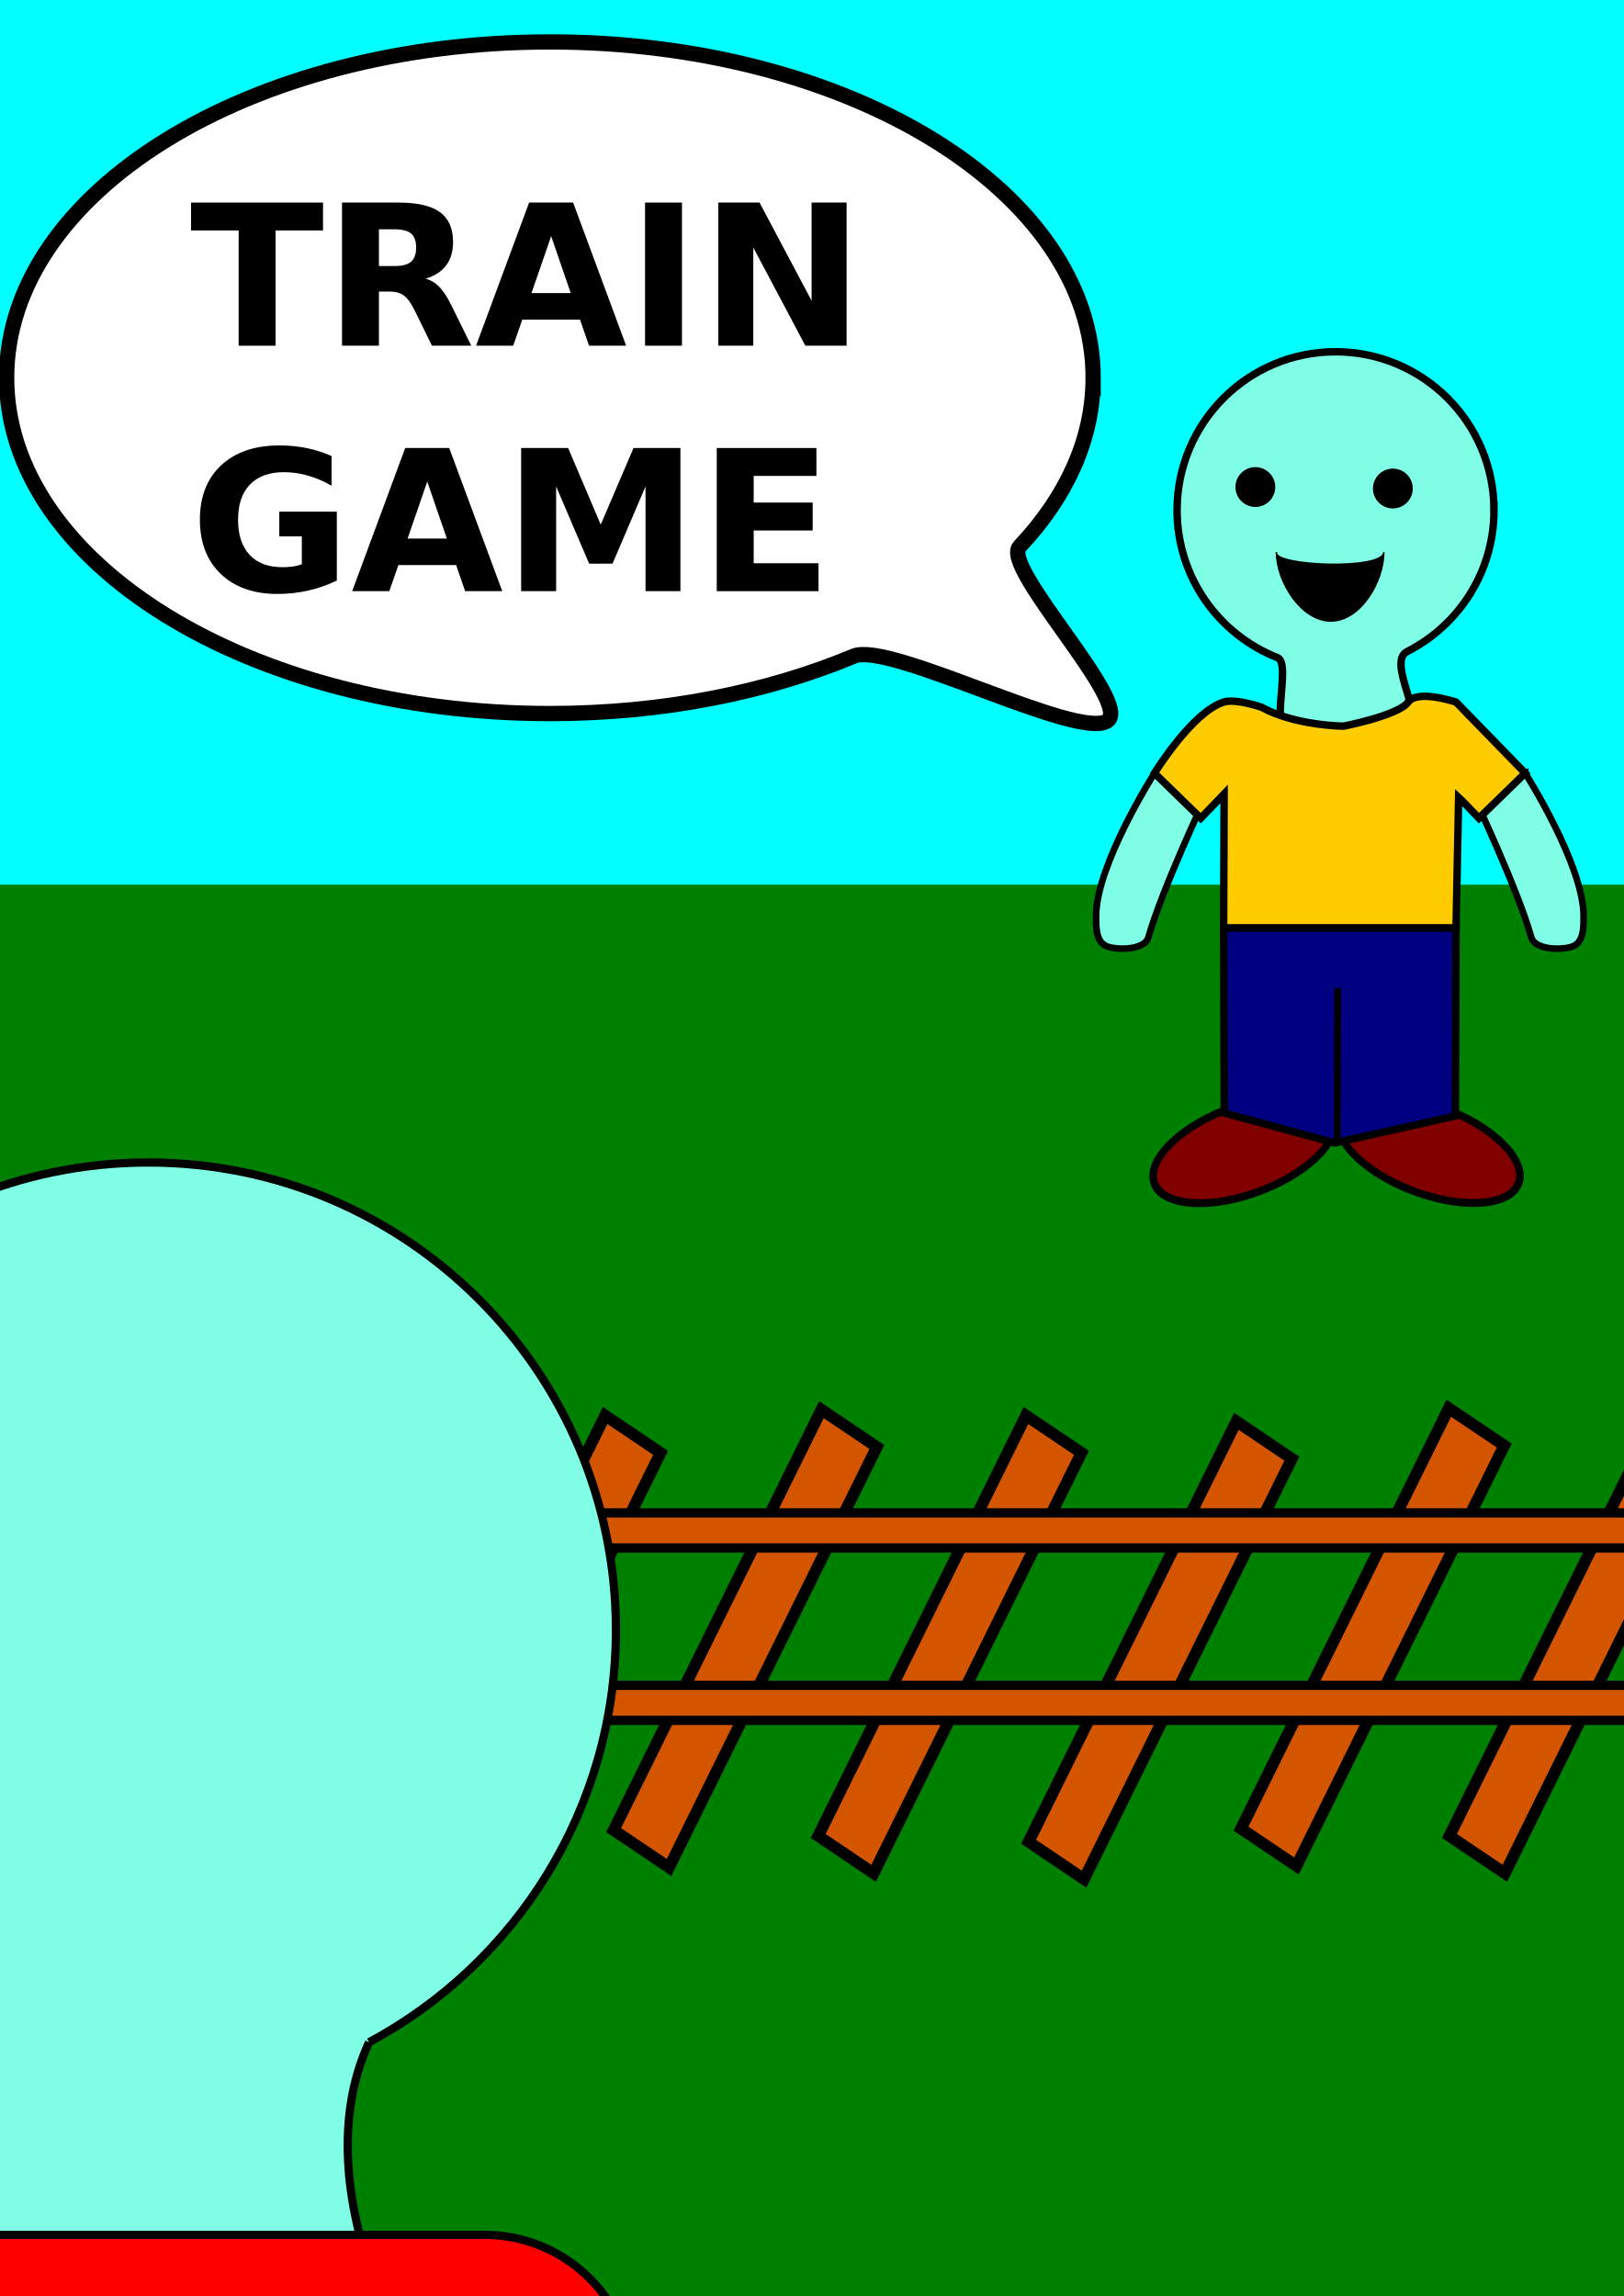
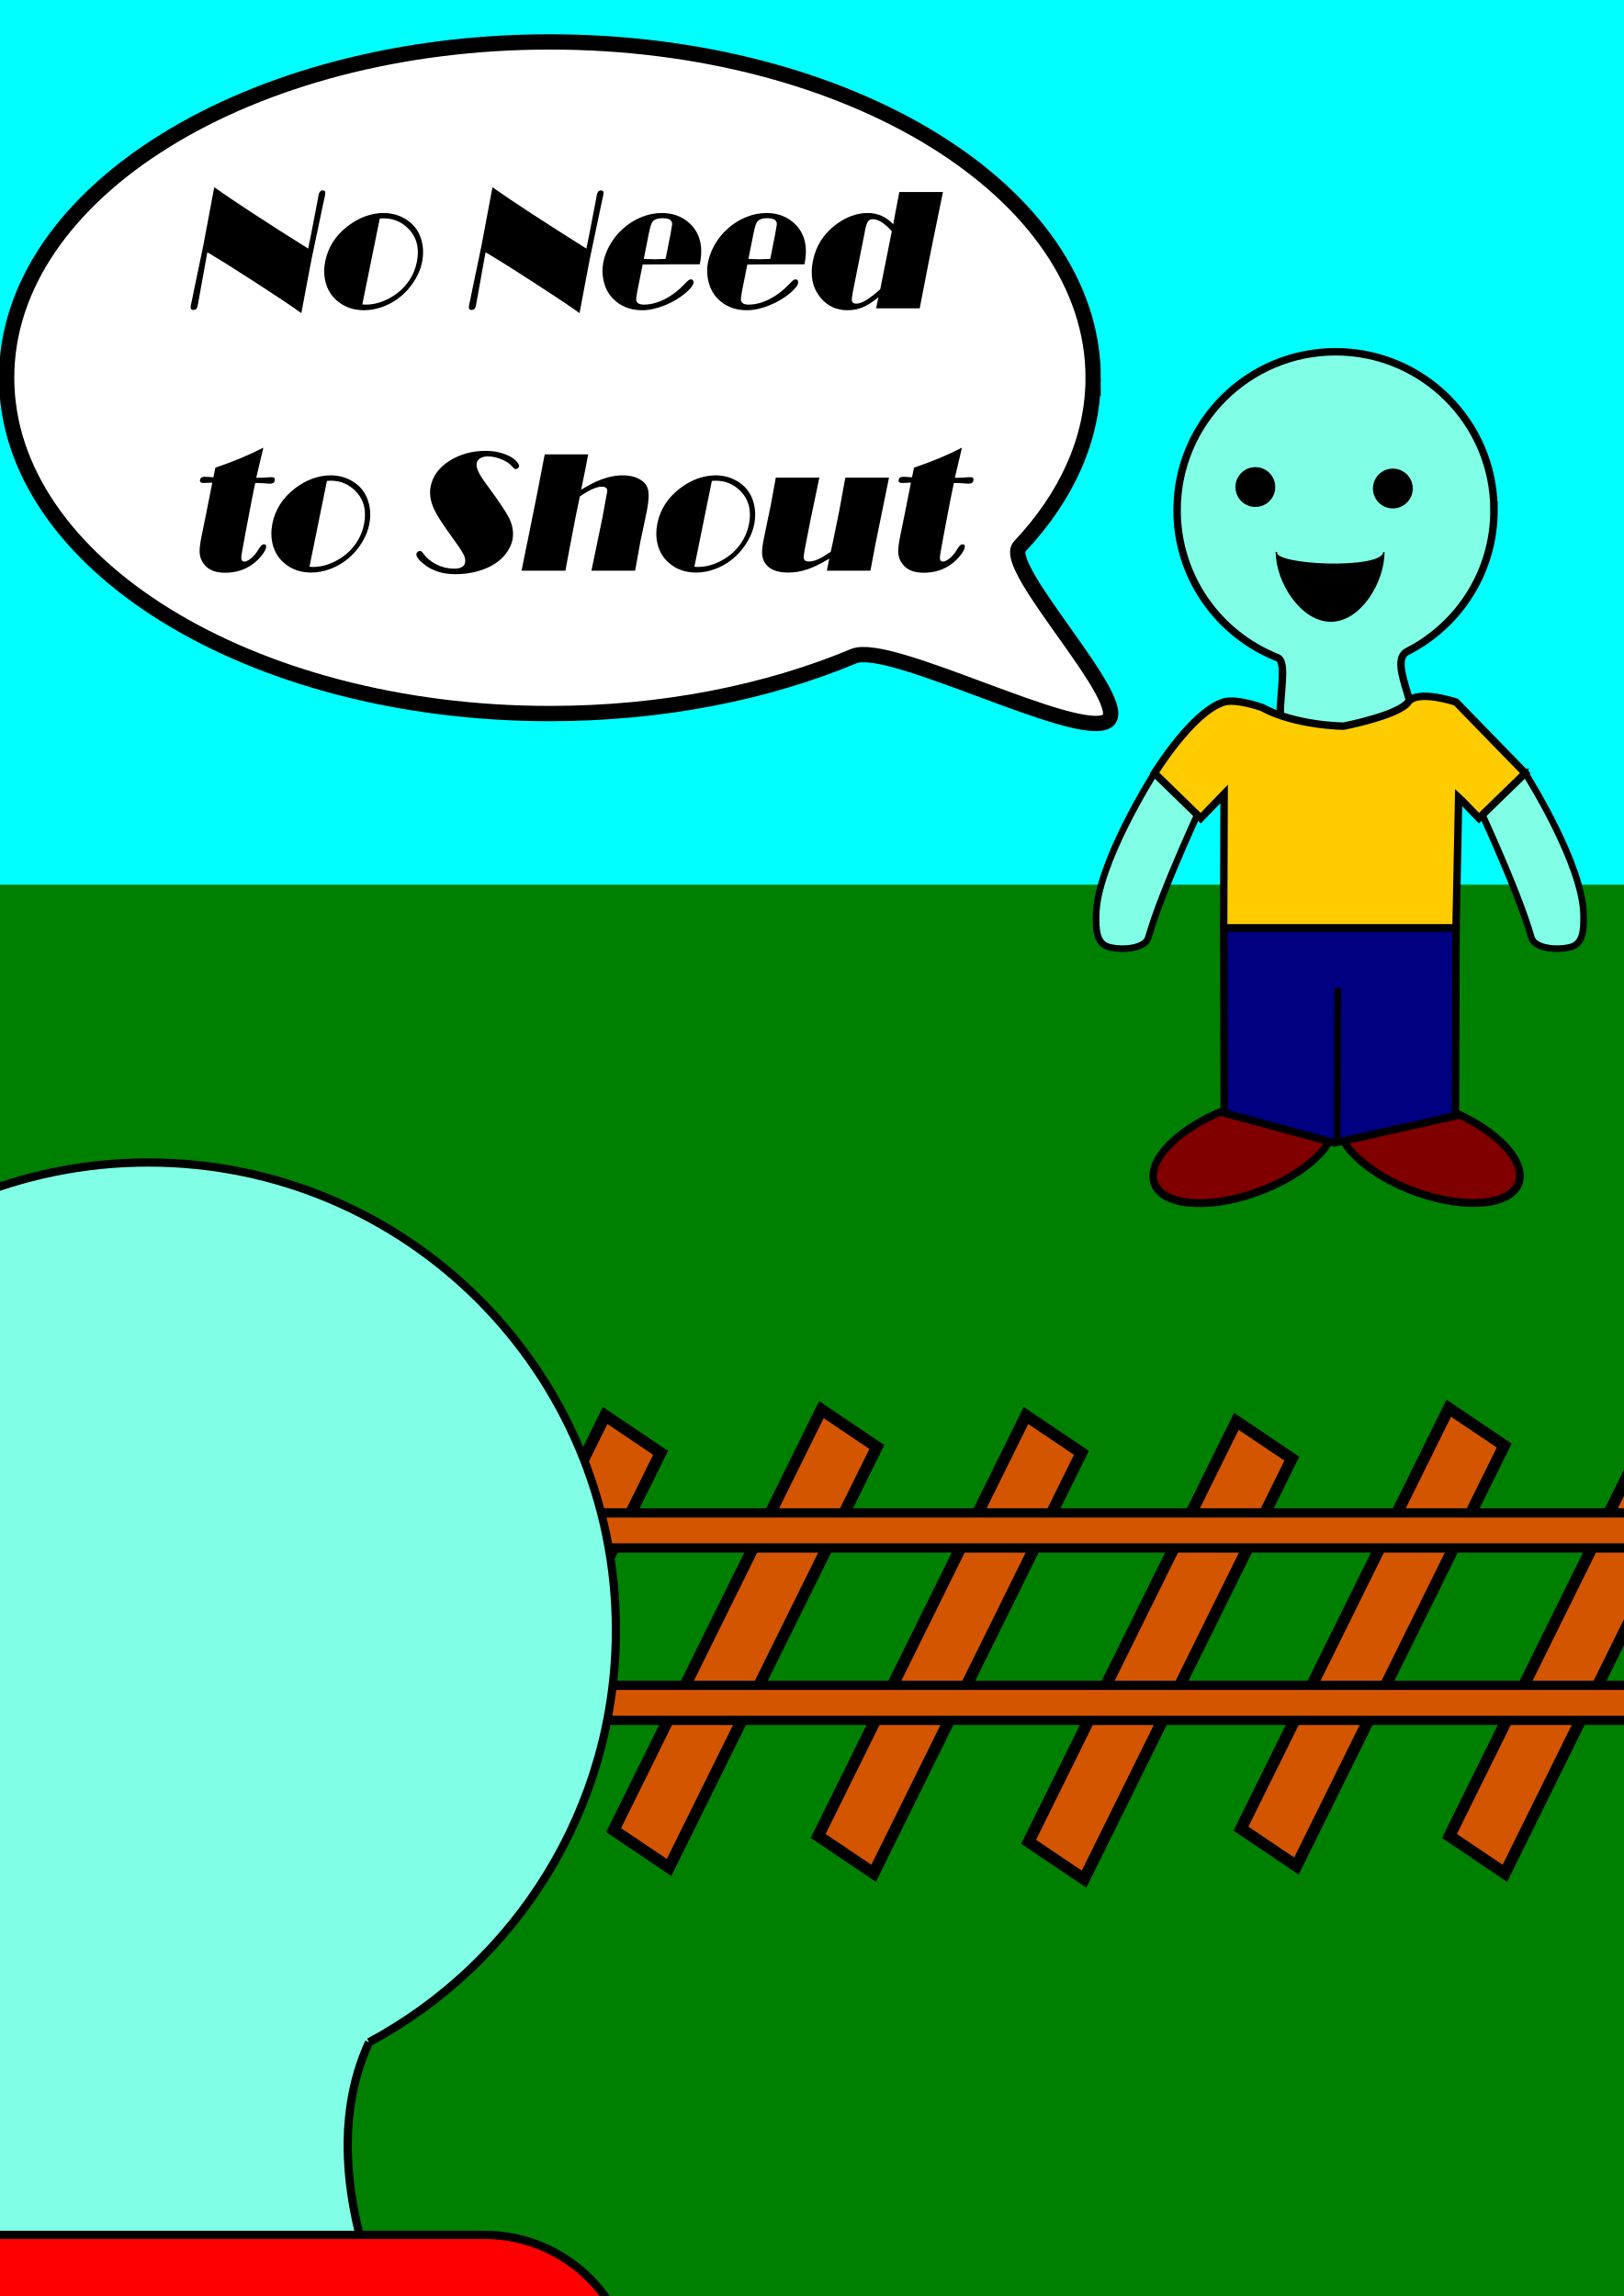
<svg xmlns="http://www.w3.org/2000/svg" width="210mm" height="297mm" viewBox="0 0 210 297" version="1.1" id="svg2388">
  <defs id="defs2382" />
  <g id="layer1">
    <g id="g2448" transform="translate(0.3779733,5.669637)">
      <g style="display:inline" id="layer1-1">
        <rect y="-7.649" x="-25.702" height="310.696" width="240.393" id="rect105" style="fill:#00ffff;fill-opacity:1;stroke:#000000;stroke-width:1.2;stroke-miterlimit:4;stroke-dasharray:none" />
        <rect y="108.768" x="-25.702" height="194.28" width="240.393" id="rect10" style="fill:#008000;fill-opacity:1;stroke-width:1.006;stroke-miterlimit:4;stroke-dasharray:none" />
      </g>
      <g id="layer2">
        <rect y="170" x="-177.271" height="0" width="57.452" id="rect18-7" style="fill:#d45500;fill-opacity:1;stroke:#000000;stroke-width:1.2;stroke-miterlimit:4;stroke-dasharray:none" />
        <rect transform="matrix(0.8294539,0.5585751,-0.4429856,0.8965287,0,0)" y="142.885" x="79.302" height="60.667" width="8.646" id="rect46" style="fill:#d45500;fill-opacity:1;stroke:#000000;stroke-width:1.515;stroke-miterlimit:4;stroke-dasharray:none" />
        <rect transform="matrix(0.8294539,0.5585751,-0.4429856,0.8965287,0,0)" y="131.894" x="100.545" height="60.667" width="8.646" id="rect46-1" style="fill:#d45500;fill-opacity:1;stroke:#000000;stroke-width:1.515;stroke-miterlimit:4;stroke-dasharray:none" />
        <rect transform="matrix(0.8294539,0.5585751,-0.4429856,0.8965287,0,0)" y="118.247" x="125.155" height="60.667" width="8.646" id="rect46-6" style="fill:#d45500;fill-opacity:1;stroke:#000000;stroke-width:1.515;stroke-miterlimit:4;stroke-dasharray:none" />
        <rect transform="matrix(0.8294539,0.5585751,-0.4429856,0.8965287,0,0)" y="104.6" x="149.765" height="60.667" width="8.646" id="rect46-5" style="fill:#d45500;fill-opacity:1;stroke:#000000;stroke-width:1.515;stroke-miterlimit:4;stroke-dasharray:none" />
        <rect transform="matrix(0.8294539,0.5585751,-0.4429856,0.8965287,0,0)" y="88.203" x="174.73" height="60.667" width="8.646" id="rect46-9" style="fill:#d45500;fill-opacity:1;stroke:#000000;stroke-width:1.515;stroke-miterlimit:4;stroke-dasharray:none" />
        <rect transform="matrix(0.8294539,0.5585751,-0.4429856,0.8965287,0,0)" y="73.924" x="199.002" height="60.667" width="8.646" id="rect46-2" style="fill:#d45500;fill-opacity:1;stroke:#000000;stroke-width:1.515;stroke-miterlimit:4;stroke-dasharray:none" />
        <rect transform="matrix(0.8294539,0.5585751,-0.4429856,0.8965287,0,0)" y="59.218" x="223.958" height="60.667" width="8.646" id="rect46-58" style="fill:#d45500;fill-opacity:1;stroke:#000000;stroke-width:1.515;stroke-miterlimit:4;stroke-dasharray:none" />
        <rect transform="matrix(0.8294539,0.5585751,-0.4429856,0.8965287,0,0)" y="42.315" x="248.046" height="60.667" width="8.646" id="rect46-21" style="fill:#d45500;fill-opacity:1;stroke:#000000;stroke-width:1.515;stroke-miterlimit:4;stroke-dasharray:none" />
        <rect transform="matrix(0.8294539,0.5585751,-0.4429856,0.8965287,0,0)" y="27.909" x="272.857" height="60.667" width="8.646" id="rect46-28" style="fill:#d45500;fill-opacity:1;stroke:#000000;stroke-width:1.515;stroke-miterlimit:4;stroke-dasharray:none" />
        <rect y="190.033" x="-19.655" height="4.536" width="247.196" id="rect18-8" style="fill:#d45500;fill-opacity:1;stroke:#000000;stroke-width:1.2;stroke-miterlimit:4;stroke-dasharray:none" />
        <rect y="212.333" x="-20.411" height="4.536" width="247.196" id="rect18" style="fill:#d45500;fill-opacity:1;stroke:#000000;stroke-width:1.2;stroke-miterlimit:4;stroke-dasharray:none" />
      </g>
      <g style="display:inline" id="layer3">
        <g transform="matrix(0.8032892,0,0,0.8032892,41.08743,10.16943)" id="g1095">
          <ellipse style="fill:#800000;fill-opacity:1;stroke:#000000;stroke-width:1.246;stroke-miterlimit:4;stroke-dasharray:none" id="path1003" cx="99.467" cy="206.002" rx="15.381" ry="7.127" transform="matrix(0.9430407,-0.3326772,0.2663417,0.9638787,0,0)" />
          <ellipse style="display:inline;fill:#800000;fill-opacity:1;stroke:#000000;stroke-width:1.246;stroke-miterlimit:4;stroke-dasharray:none" id="path1003-8" cx="-216.609" cy="96.875" rx="15.381" ry="7.127" transform="matrix(-0.9430407,-0.3326772,-0.2663417,0.9638787,0,0)" />
          <g id="g145">
            <path style="fill:#80ffe6;fill-opacity:1;stroke:#000000;stroke-width:1.2;stroke-miterlimit:4;stroke-dasharray:none" d="m 188.923,62.439 c 0,9.942 -5.686,18.555 -13.984,22.766 -3.463,1.757 3.581,11.63 -0.568,11.63 -0.792,0 -17.884,1.081 -18.741,0.986 -1.131,-0.126 -1.204,-2.028 -1.066,-4.262 0.192,-3.11 0.792,-6.864 -0.485,-7.366 -9.475,-3.725 -16.183,-12.956 -16.183,-23.753 0,-14.091 11.423,-25.513 25.513,-25.513 14.091,2e-6 25.513,11.423 25.513,25.513 z" id="path108" />
          </g>
          <path style="fill:#000080;fill-opacity:1;stroke:#000000;stroke-width:1.204;stroke-miterlimit:4;stroke-dasharray:none" d="m 145.395,129.689 h 37.418 v 0 l -0.095,30.294 v 0 l -19.432,4.347 -17.797,-4.819 v 0 z" id="rect998" />
          <path style="fill:none;stroke:#000000;stroke-width:1.065;stroke-linecap:butt;stroke-linejoin:miter;stroke-miterlimit:4;stroke-dasharray:none;stroke-opacity:1" d="m 163.664,164.33 0.095,-24.946" id="path1001" />
          <path transform="rotate(22.21434)" style="fill:#80ffe6;fill-opacity:1;stroke:#000000;stroke-width:1.065;stroke-miterlimit:4;stroke-dasharray:none" d="m 163.91,46.249 h 9.087 c 0,0 -0.92,16.622 0,24.856 0.214,1.913 -3.152,3.578 -5.324,3.84 -2.177,0.262 -3.086,-2.181 -3.763,-3.84 -3.132,-7.671 0,-24.856 0,-24.856 z" id="rect1034" />
          <path style="display:inline;fill:#80ffe6;fill-opacity:1;stroke:#000000;stroke-width:1.065;stroke-miterlimit:4;stroke-dasharray:none" d="m 193.949,104.786 -8.413,3.436 c 0,0 7.136,15.04 9.397,23.011 0.525,1.852 4.271,2.121 6.381,1.542 2.115,-0.58 2.032,-3.185 2.032,-4.977 -5.2e-4,-8.285 -9.397,-23.011 -9.397,-23.011 z" id="rect1034-0" />
          <path transform="matrix(-0.6973656,-0.7167156,-0.7167156,0.6973656,0,0)" style="display:inline;fill:#ffcc00;fill-opacity:1;stroke:#000000;stroke-width:1.2;stroke-miterlimit:4;stroke-dasharray:none" d="m -210.355,-55.538 v -10.394 l 15.969,-10e-7 c 0,0 5.829,2.997 5.38,5.529 -0.466,2.63 4.472,10.152 4.472,10.152 0,0 5.407,5.496 11.358,7.332 0,0 3.946,1.946 4.884,3.805 2.398,4.753 -0.437,15.964 -0.437,15.964 l -10.39,-0.284 0.173,-5.42 -15.398,15.089 -26.094,-26.818 14.764,-14.947 c -0.561,-0.036 -2.812,-0.011 -4.681,-0.007 z" id="rect979-5" />
        </g>
      </g>
    </g>
    <g id="layer1-4" transform="matrix(0.1686379,0,0,0.1686379,154.3928,41.53631)">
      <circle r="14.741" cy="127.289" cx="47.247" id="path1120" style="fill:#000000;fill-opacity:1;stroke:#000000;stroke-width:1.065;stroke-miterlimit:4;stroke-dasharray:none" />
      <circle r="14.741" cy="128.423" cx="152.702" id="path1120-9" style="fill:#000000;fill-opacity:1;stroke:#000000;stroke-width:1.065;stroke-miterlimit:4;stroke-dasharray:none" />
      <path id="path1139" d="m 145.791,177.157 c 0,22.754 -17.911,52.959 -40.665,52.959 -22.754,0 -41.734,-30.205 -41.734,-52.959 -3.015,10.706 82.46,14.131 82.399,0 z" style="fill:#000000;fill-opacity:1;stroke:#000000;stroke-width:1.065;stroke-miterlimit:4;stroke-dasharray:none" />
    </g>
    <g id="layer1-7" transform="translate(-31.46469,4.565442)">
      <path id="path1105" d="m 79.199,259.612 c -9.41,20.414 8.648,45.595 3.843,40.494 -2.489,-2.643 -28.232,1.267 -31.993,1.267 -3.633,0 -32.921,-3.819 -35.102,-1.068 -5.57,7.027 13.08,-23.322 6.371,-40.576 m 0,0 C 3.195,249.571 -9.827,229.449 -9.827,206.286 c -1.1e-6,-33.4 27.076,-60.476 60.476,-60.476 33.4,0 60.476,27.076 60.476,60.476 0,23.074 -12.923,43.131 -31.926,53.326" style="fill:#80ffe6;fill-opacity:1;stroke:#000000;stroke-width:1.065;stroke-miterlimit:4;stroke-dasharray:none" />
      <rect ry="19.277" y="284.527" x="-16.253" height="47.625" width="129.646" id="rect1110" style="fill:#ff0000;fill-opacity:1;stroke:#000000;stroke-width:1.065;stroke-miterlimit:4;stroke-dasharray:none" />
    </g>
    <g id="layer1-5" transform="matrix(0.7713287,0,0,0.7713287,-11.38847,-55.73391)">
      <path id="path1701" d="m 198.06,135.604 c 0,10.317 -4.487,19.987 -12.321,28.303 -3.245,3.445 19.017,26.312 14.705,29.242 -4.887,3.321 -36.488,-13.376 -42.523,-10.853 -14.543,6.078 -32.077,9.627 -50.952,9.627 -50.309,0 -91.092,-25.215 -91.092,-56.318 2e-6,-31.104 40.783,-56.318 91.092,-56.318 50.309,2e-6 91.092,25.215 91.092,56.318 z" style="fill:#ffffff;fill-opacity:1;stroke:#000000;stroke-width:2.565;stroke-miterlimit:4;stroke-dasharray:none" />
    </g>
-     <g aria-label="TRAIN GAME" transform="scale(0.2645833)" style="font-style:normal;font-variant:normal;font-weight:bold;font-stretch:normal;font-size:96px;line-height:1.25;font-family:sans-serif;-inkscape-font-specification:'sans-serif Bold';letter-spacing:0px;word-spacing:0px;fill:#000000;fill-opacity:1;stroke:none" id="flowRoot2480">
-       <path d="m 93.402,99.035 h 64.5 v 13.641 h -23.203 v 56.344 H 116.652 V 112.676 H 93.402 Z" style="" id="path57" />
-       <path d="m 192.824,130.066 q 5.672,0 8.109,-2.109 2.484,-2.109 2.484,-6.938 0,-4.781 -2.484,-6.844 -2.438,-2.062 -8.109,-2.062 h -7.594 v 17.953 z m -7.594,12.469 v 26.484 H 167.184 V 99.035 h 27.562 q 13.828,0 20.25,4.641 6.469,4.641 6.469,14.672 0,6.938 -3.375,11.391 -3.328,4.453 -10.078,6.562 3.703,0.844 6.609,3.844 2.953,2.953 5.953,9 l 9.797,19.875 h -19.219 l -8.531,-17.391 q -2.578,-5.25 -5.25,-7.172 -2.625,-1.922 -7.031,-1.922 z" style="" id="path59" />
-       <path d="m 283.527,156.27 h -28.219 l -4.453,12.75 h -18.141 l 25.922,-69.984 h 21.516 l 25.922,69.984 h -18.141 z m -23.719,-12.984 h 19.172 l -9.562,-27.844 z" style="" id="path61" />
-       <path d="m 315.309,99.035 h 18.047 v 69.984 h -18.047 z" style="" id="path63" />
-       <path d="m 351.121,99.035 h 20.156 l 25.453,48 V 99.035 h 17.109 v 69.984 h -20.156 l -25.453,-48 v 48 h -17.109 z" style="" id="path65" />
-       <path d="m 164.652,283.816 q -6.75,3.281 -14.016,4.922 -7.266,1.641 -15,1.641 -17.484,0 -27.703,-9.75 -10.219,-9.797 -10.219,-26.531 0,-16.922 10.406,-26.625 10.406,-9.703 28.5,-9.703 6.984,0 13.359,1.312 6.422,1.312 12.094,3.891 v 14.484 q -5.859,-3.328 -11.672,-4.969 -5.766,-1.641 -11.578,-1.641 -10.781,0 -16.641,6.047 -5.812,6 -5.812,17.203 0,11.109 5.625,17.156 5.625,6.047 15.984,6.047 2.812,0 5.203,-0.328 2.438,-0.375 4.359,-1.125 v -13.594 h -11.016 v -12.094 h 28.125 z" style="" id="path67" />
-       <path d="m 222.965,276.27 h -28.219 l -4.453,12.75 h -18.141 l 25.922,-69.984 h 21.516 l 25.922,69.984 h -18.141 z m -23.719,-12.984 h 19.172 l -9.562,-27.844 z" style="" id="path69" />
-       <path d="m 254.746,219.035 h 22.969 l 15.938,37.453 16.031,-37.453 h 22.922 v 69.984 h -17.062 v -51.188 l -16.125,37.734 h -11.438 l -16.125,-37.734 v 51.188 h -17.109 z" style="" id="path71" />
-       <path d="m 350.371,219.035 h 48.703 v 13.641 h -30.656 v 13.031 h 28.828 v 13.641 h -28.828 v 16.031 h 31.688 v 13.641 h -49.734 z" style="" id="path73" />
+     <g aria-label="No Need to Shout" style="font-style:normal;font-weight:normal;font-size:25.4px;line-height:1.25;font-family:sans-serif;letter-spacing:0px;word-spacing:0px;fill:#000000;fill-opacity:1;stroke:none;stroke-width:0.265" id="text5129">
+       <path d="m 39.858,32.159 0.375,-1.841 0.562,-2.921 0.254,-1.334 0.154,-0.838 q 0.121,-0.595 0.529,-0.595 0.243,0 0.309,0.143 0.066,0.132 -0.011,0.518 l -0.033,0.154 q -0.055,0.232 -0.165,0.761 l -0.783,3.715 -0.717,3.407 -0.684,3.583 -0.672,3.594 Q 36.991,39.082 33.111,36.579 29.241,34.066 26.816,32.633 l -0.099,0.54 -1.025,5.689 -0.143,0.761 q -0.099,0.474 -0.54,0.474 -0.452,0 -0.331,-0.584 l 0.165,-0.772 0.254,-1.246 1.18,-5.655 1.433,-7.618 q 3.914,2.767 12.149,7.938 z" style="font-style:italic;font-variant:normal;font-weight:normal;font-stretch:normal;font-size:22.578px;font-family:Broadway;-inkscape-font-specification:'Broadway Italic';stroke-width:0.265" id="path5133" />
+       <path d="m 49.581,27.551 q 1.775,0 3.164,0.981 1.29,0.904 1.742,2.469 0.408,1.378 0.099,2.921 -0.209,1.058 -0.827,2.128 -0.617,1.069 -1.477,1.896 -1.191,1.136 -2.712,1.709 -1.235,0.474 -2.48,0.474 -2.084,0 -3.506,-1.235 -1.113,-0.948 -1.488,-2.436 -0.309,-1.257 -0.033,-2.657 0.551,-2.734 2.899,-4.542 2.194,-1.676 4.619,-1.709 z m -0.463,0.717 -2.26,11.113 q 0.342,0.022 0.474,0.022 1.532,0 3.098,-0.86 1.521,-0.838 2.469,-2.227 0.75,-1.102 1.014,-2.425 0.529,-2.657 -1.102,-4.311 -1.323,-1.334 -3.186,-1.334 -0.154,0 -0.507,0.022 z" style="font-style:italic;font-variant:normal;font-weight:normal;font-stretch:normal;font-size:22.578px;font-family:Broadway;-inkscape-font-specification:'Broadway Italic';stroke-width:0.265" id="path5135" />
+       <path d="m 75.841,32.159 0.375,-1.841 0.562,-2.921 0.254,-1.334 0.154,-0.838 q 0.121,-0.595 0.529,-0.595 0.243,0 0.309,0.143 0.066,0.132 -0.011,0.518 l -0.033,0.154 q -0.055,0.232 -0.165,0.761 l -0.783,3.715 -0.717,3.407 -0.684,3.583 -0.672,3.594 q -1.984,-1.422 -5.865,-3.925 -3.87,-2.514 -6.295,-3.947 l -0.099,0.54 -1.025,5.689 -0.143,0.761 q -0.099,0.474 -0.54,0.474 -0.452,0 -0.331,-0.584 l 0.165,-0.772 0.254,-1.246 1.18,-5.655 1.433,-7.618 q 3.914,2.767 12.149,7.938 z" style="font-style:italic;font-variant:normal;font-weight:normal;font-stretch:normal;font-size:22.578px;font-family:Broadway;-inkscape-font-specification:'Broadway Italic';stroke-width:0.265" id="path5137" />
+       <path d="m 83.117,34.22 -0.684,3.418 q -0.198,0.992 -0.132,1.257 0.132,0.507 0.992,0.507 1.279,0 2.668,-0.695 1.389,-0.706 2.558,-1.94 0.375,-0.408 0.529,-0.518 0.154,-0.11 0.309,-0.11 0.187,0 0.276,0.143 0.099,0.132 0.055,0.342 -0.088,0.463 -0.981,1.246 -1.18,1.003 -2.745,1.632 -1.554,0.628 -2.921,0.628 -2.348,0 -3.836,-1.576 -0.86,-0.926 -1.147,-2.282 -0.265,-1.191 -0.022,-2.381 0.232,-1.147 0.893,-2.293 0.672,-1.158 1.621,-1.995 1.08,-0.981 2.414,-1.521 1.312,-0.529 2.624,-0.529 2.039,0 3.451,1.202 2.205,1.874 1.466,5.435 h -2.569 l -3.307,0.011 z m 2.966,-0.728 0.639,-3.219 q 0.187,-1.036 0.209,-1.235 0.022,-0.209 -0.077,-0.386 Q 86.634,28.223 85.686,28.223 q -0.97,0 -1.312,0.496 -0.22,0.298 -0.474,1.554 l -0.639,3.219 1.334,0.044 z" style="font-style:italic;font-variant:normal;font-weight:normal;font-stretch:normal;font-size:22.578px;font-family:Broadway;-inkscape-font-specification:'Broadway Italic';stroke-width:0.265" id="path5139" />
+       <path d="m 96.655,34.22 -0.684,3.418 q -0.198,0.992 -0.132,1.257 0.132,0.507 0.992,0.507 1.279,0 2.668,-0.695 1.389,-0.706 2.558,-1.94 0.375,-0.408 0.529,-0.518 0.154,-0.11 0.309,-0.11 0.187,0 0.276,0.143 0.099,0.132 0.055,0.342 -0.088,0.463 -0.981,1.246 -1.18,1.003 -2.745,1.632 -1.554,0.628 -2.921,0.628 -2.348,0 -3.836,-1.576 -0.86,-0.926 -1.147,-2.282 -0.265,-1.191 -0.022,-2.381 0.232,-1.147 0.893,-2.293 0.672,-1.158 1.621,-1.995 1.08,-0.981 2.414,-1.521 1.312,-0.529 2.624,-0.529 2.039,0 3.451,1.202 2.205,1.874 1.466,5.435 h -2.569 l -3.307,0.011 z m 2.966,-0.728 0.639,-3.219 q 0.187,-1.036 0.209,-1.235 0.022,-0.209 -0.077,-0.386 Q 100.172,28.223 99.224,28.223 q -0.97,0 -1.312,0.496 -0.22,0.298 -0.474,1.554 l -0.639,3.219 1.334,0.044 z" style="font-style:italic;font-variant:normal;font-weight:normal;font-stretch:normal;font-size:22.578px;font-family:Broadway;-inkscape-font-specification:'Broadway Italic';stroke-width:0.265" id="path5141" />
+       <path d="m 121.956,24.839 -1.102,5.391 -0.772,3.814 -1.036,5.347 -0.099,0.496 h -5.633 l 0.287,-1.433 q -1.08,0.904 -2.006,1.29 -0.915,0.386 -1.984,0.386 -2.095,0 -3.418,-1.543 -1.643,-1.907 -1.058,-4.84 0.573,-2.844 2.877,-4.619 2.051,-1.576 4.211,-1.576 0.959,0 1.786,0.364 0.827,0.364 1.51,1.091 l 0.794,-4.167 z m -6.615,5.071 q -0.706,-0.783 -1.323,-1.169 -0.606,-0.386 -1.135,-0.386 -0.419,0 -0.628,0.309 -0.209,0.298 -0.375,1.136 l -0.088,0.485 -1.477,7.408 q -0.165,0.893 -0.143,1.113 0.033,0.474 0.54,0.474 0.551,0 1.246,-0.408 0.706,-0.419 1.885,-1.444 z" style="font-style:italic;font-variant:normal;font-weight:normal;font-stretch:normal;font-size:22.578px;font-family:Broadway;-inkscape-font-specification:'Broadway Italic';stroke-width:0.265" id="path5143" />
+       <path d="m 34.059,57.904 -0.838,3.561 -0.077,0.342 q 0.959,0 1.753,-0.077 0.143,-0.011 0.243,-0.011 0.485,0 0.397,0.441 -0.088,0.408 -0.595,0.408 -0.154,0 -0.375,-0.022 -0.86,-0.066 -1.235,-0.066 h -0.32 l -0.441,2.139 -0.816,4.288 -0.419,2.293 q -0.165,0.805 -0.11,1.124 0.055,0.32 0.353,0.32 0.397,0 0.948,-0.463 0.529,-0.463 0.915,-1.136 0.364,-0.639 0.684,-0.639 0.375,0 0.287,0.419 -0.077,0.419 -0.584,1.047 -0.496,0.617 -1.113,1.08 -1.532,1.136 -3.605,1.136 -1.951,0 -2.778,-1.18 -0.441,-0.595 -0.507,-1.323 -0.055,-0.739 0.209,-2.039 l 0.165,-0.827 0.474,-2.326 0.783,-3.947 q -0.143,-0.011 -0.209,-0.011 -0.11,0 -0.452,0.022 -0.276,0.022 -0.463,0.022 -0.54,0 -0.463,-0.408 0.077,-0.397 0.595,-0.397 0.243,0 0.342,0.011 l 0.794,0.055 0.254,-1.246 q 3.495,-1.18 6.207,-2.591 z" style="font-style:italic;font-variant:normal;font-weight:normal;font-stretch:normal;font-size:22.578px;font-family:Broadway;-inkscape-font-specification:'Broadway Italic';stroke-width:0.265" id="path5145" />
+       <path d="m 42.746,61.486 q 1.775,0 3.164,0.981 1.29,0.904 1.742,2.469 0.408,1.378 0.099,2.921 -0.209,1.058 -0.827,2.128 -0.617,1.069 -1.477,1.896 -1.191,1.136 -2.712,1.709 -1.235,0.474 -2.48,0.474 -2.084,0 -3.506,-1.235 -1.113,-0.948 -1.488,-2.436 -0.309,-1.257 -0.033,-2.657 0.551,-2.734 2.899,-4.542 2.194,-1.676 4.619,-1.709 z m -0.463,0.717 -2.26,11.113 q 0.342,0.022 0.474,0.022 1.532,0 3.098,-0.86 1.521,-0.838 2.469,-2.227 0.75,-1.102 1.014,-2.425 0.529,-2.657 -1.102,-4.311 -1.323,-1.334 -3.186,-1.334 -0.154,0 -0.507,0.022 z" style="font-style:italic;font-variant:normal;font-weight:normal;font-stretch:normal;font-size:22.578px;font-family:Broadway;-inkscape-font-specification:'Broadway Italic';stroke-width:0.265" id="path5147" />
+       <path d="m 54.311,71.265 q 0.198,0 0.408,0.298 0.65,0.904 1.731,1.455 1.091,0.54 2.26,0.54 1.29,0 1.444,-0.783 0.099,-0.496 -0.232,-1.113 -0.32,-0.628 -1.665,-2.469 -1.687,-2.326 -2.172,-3.451 -0.65,-1.488 -0.386,-2.833 0.408,-2.028 2.469,-3.318 2.028,-1.268 4.63,-1.268 1.819,0 3.197,0.739 0.518,0.287 0.849,0.661 0.342,0.375 0.287,0.628 -0.022,0.121 -0.165,0.232 -0.132,0.099 -0.254,0.099 -0.187,0 -0.474,-0.342 -0.485,-0.562 -1.389,-0.926 -0.893,-0.375 -1.786,-0.375 -0.551,0 -0.948,0.243 -0.386,0.232 -0.463,0.606 -0.088,0.452 0.209,1.102 0.298,0.65 1.102,1.731 2.558,3.451 3.043,4.652 0.507,1.268 0.276,2.447 -0.209,1.003 -0.926,1.896 -0.717,0.893 -1.786,1.466 -2.051,1.091 -4.685,1.091 -2.425,0 -4.013,-1.257 -1.113,-0.882 -1.014,-1.378 0.022,-0.143 0.154,-0.254 0.143,-0.121 0.298,-0.121 z" style="font-style:italic;font-variant:normal;font-weight:normal;font-stretch:normal;font-size:22.578px;font-family:Broadway;-inkscape-font-specification:'Broadway Italic';stroke-width:0.265" id="path5149" />
+       <path d="m 75.169,63.339 q 1.202,-0.717 1.94,-1.047 1.819,-0.805 3.44,-0.805 1.169,0 2.017,0.419 0.86,0.419 1.158,1.147 0.375,0.871 -0.099,3.197 l -0.342,1.643 -0.463,2.172 -0.672,3.759 h -5.655 l 1.411,-6.813 0.639,-3.484 q 0,-0.573 -0.706,-0.573 -0.518,0 -1.224,0.32 -0.706,0.309 -1.621,0.948 l -0.573,2.767 -0.915,4.796 -0.375,2.039 h -5.678 l 0.948,-4.652 1.069,-5.303 0.882,-4.586 0.11,-0.507 h 5.622 l -0.066,0.309 -0.364,1.885 -0.243,1.169 z" style="font-style:italic;font-variant:normal;font-weight:normal;font-stretch:normal;font-size:22.578px;font-family:Broadway;-inkscape-font-specification:'Broadway Italic';stroke-width:0.265" id="path5151" />
+       <path d="m 92.532,61.486 q 1.775,0 3.164,0.981 1.29,0.904 1.742,2.469 0.408,1.378 0.099,2.921 -0.209,1.058 -0.827,2.128 -0.617,1.069 -1.477,1.896 -1.191,1.136 -2.712,1.709 -1.235,0.474 -2.48,0.474 -2.084,0 -3.506,-1.235 -1.113,-0.948 -1.488,-2.436 -0.309,-1.257 -0.033,-2.657 0.551,-2.734 2.899,-4.542 2.194,-1.676 4.619,-1.709 z m -0.463,0.717 -2.26,11.113 q 0.342,0.022 0.474,0.022 1.532,0 3.098,-0.86 1.521,-0.838 2.469,-2.227 0.75,-1.102 1.014,-2.425 0.529,-2.657 -1.102,-4.311 -1.323,-1.334 -3.186,-1.334 -0.154,0 -0.507,0.022 z" style="font-style:italic;font-variant:normal;font-weight:normal;font-stretch:normal;font-size:22.578px;font-family:Broadway;-inkscape-font-specification:'Broadway Italic';stroke-width:0.265" id="path5153" />
+       <path d="m 114.977,61.784 -1.764,8.665 -0.639,3.373 h -5.633 l 0.309,-1.554 q -1.587,0.959 -2.822,1.378 -1.235,0.419 -2.491,0.419 -2.304,0 -3.076,-1.367 -0.276,-0.507 -0.298,-1.147 -0.022,-0.65 0.22,-1.841 l 0.529,-2.58 0.364,-1.72 0.661,-3.627 h 5.633 l -1.158,5.534 -0.408,2.095 -0.276,1.411 q -0.254,1.268 -0.143,1.521 0.132,0.287 0.65,0.287 0.529,0 1.147,-0.276 0.628,-0.276 1.665,-0.981 l 0.309,-1.444 0.805,-3.936 0.706,-3.87 0.066,-0.342 z" style="font-style:italic;font-variant:normal;font-weight:normal;font-stretch:normal;font-size:22.578px;font-family:Broadway;-inkscape-font-specification:'Broadway Italic';stroke-width:0.265" id="path5155" />
+       <path d="m 124.414,57.904 -0.838,3.561 -0.077,0.342 q 0.959,0 1.753,-0.077 0.143,-0.011 0.243,-0.011 0.485,0 0.397,0.441 -0.088,0.408 -0.595,0.408 -0.154,0 -0.375,-0.022 -0.86,-0.066 -1.235,-0.066 h -0.32 l -0.441,2.139 -0.816,4.288 -0.419,2.293 q -0.165,0.805 -0.11,1.124 0.055,0.32 0.353,0.32 0.397,0 0.948,-0.463 0.529,-0.463 0.915,-1.136 0.364,-0.639 0.684,-0.639 0.375,0 0.287,0.419 -0.077,0.419 -0.584,1.047 -0.496,0.617 -1.113,1.08 -1.532,1.136 -3.605,1.136 -1.951,0 -2.778,-1.18 -0.441,-0.595 -0.507,-1.323 -0.055,-0.739 0.209,-2.039 l 0.165,-0.827 0.474,-2.326 0.783,-3.947 q -0.143,-0.011 -0.209,-0.011 -0.11,0 -0.452,0.022 -0.276,0.022 -0.463,0.022 -0.54,0 -0.463,-0.408 0.077,-0.397 0.595,-0.397 0.243,0 0.342,0.011 l 0.794,0.055 0.254,-1.246 q 3.495,-1.18 6.207,-2.591 z" style="font-style:italic;font-variant:normal;font-weight:normal;font-stretch:normal;font-size:22.578px;font-family:Broadway;-inkscape-font-specification:'Broadway Italic';stroke-width:0.265" id="path5157" />
    </g>
  </g>
</svg>
